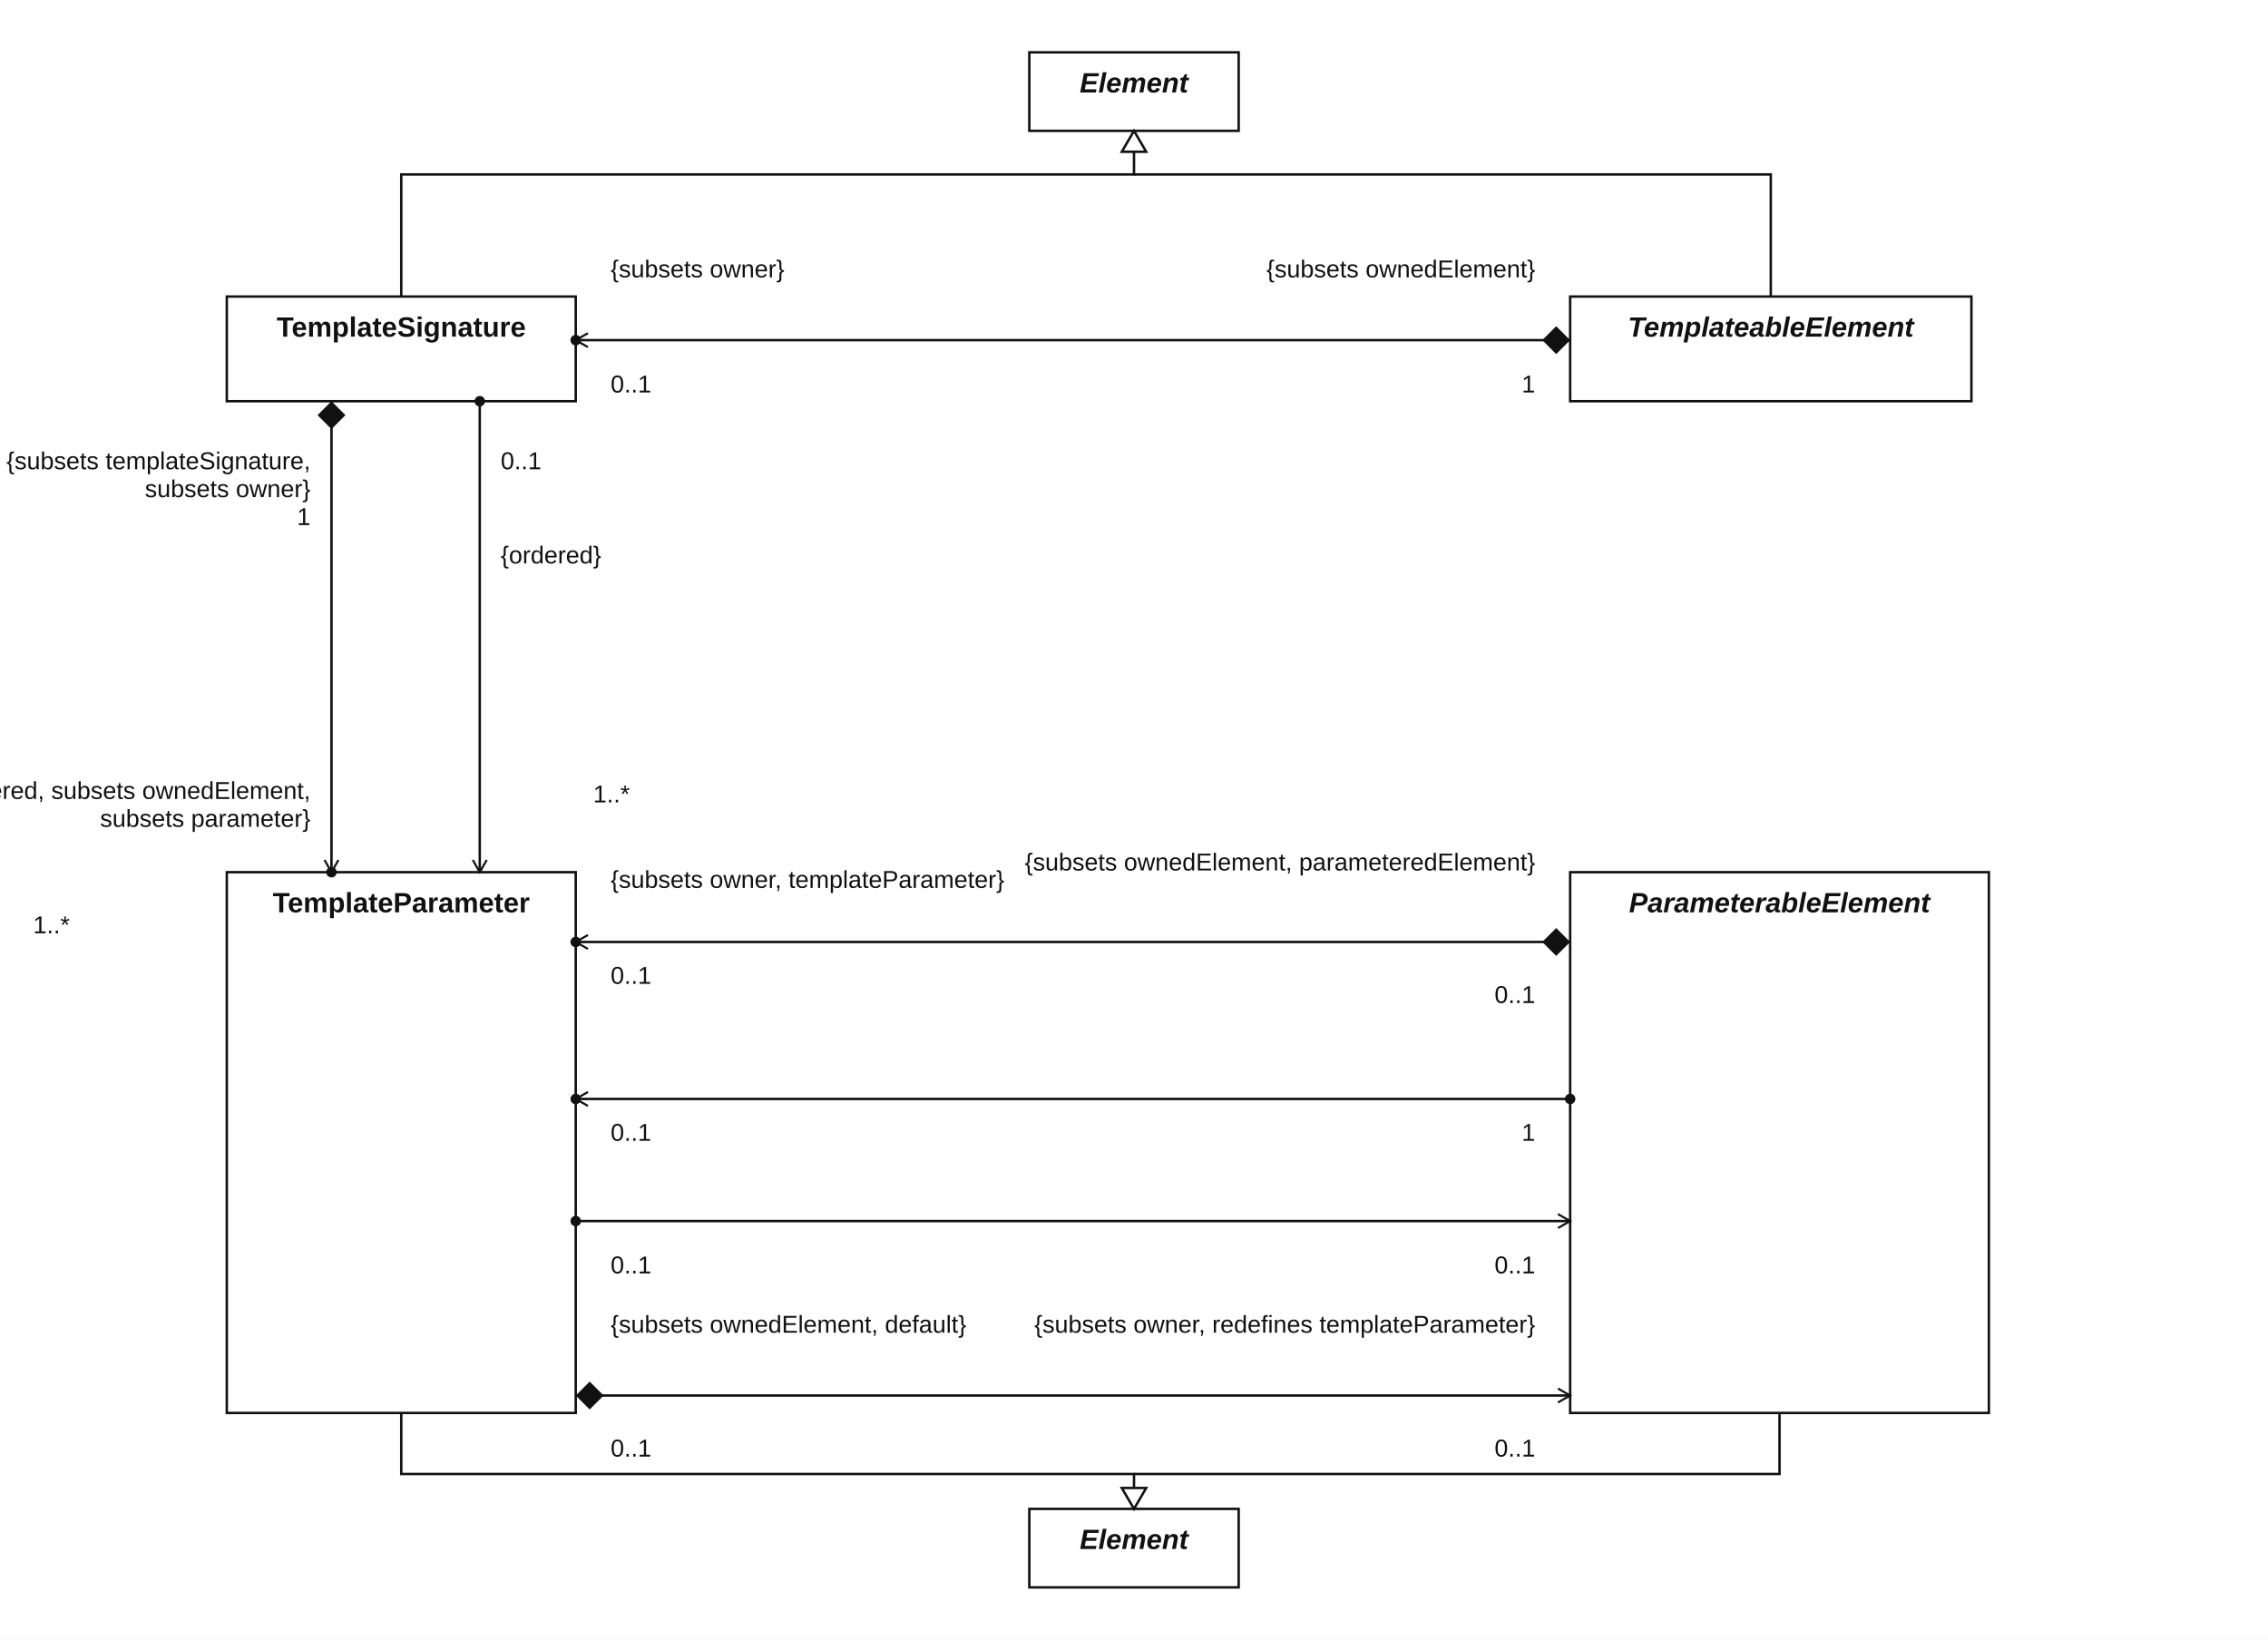
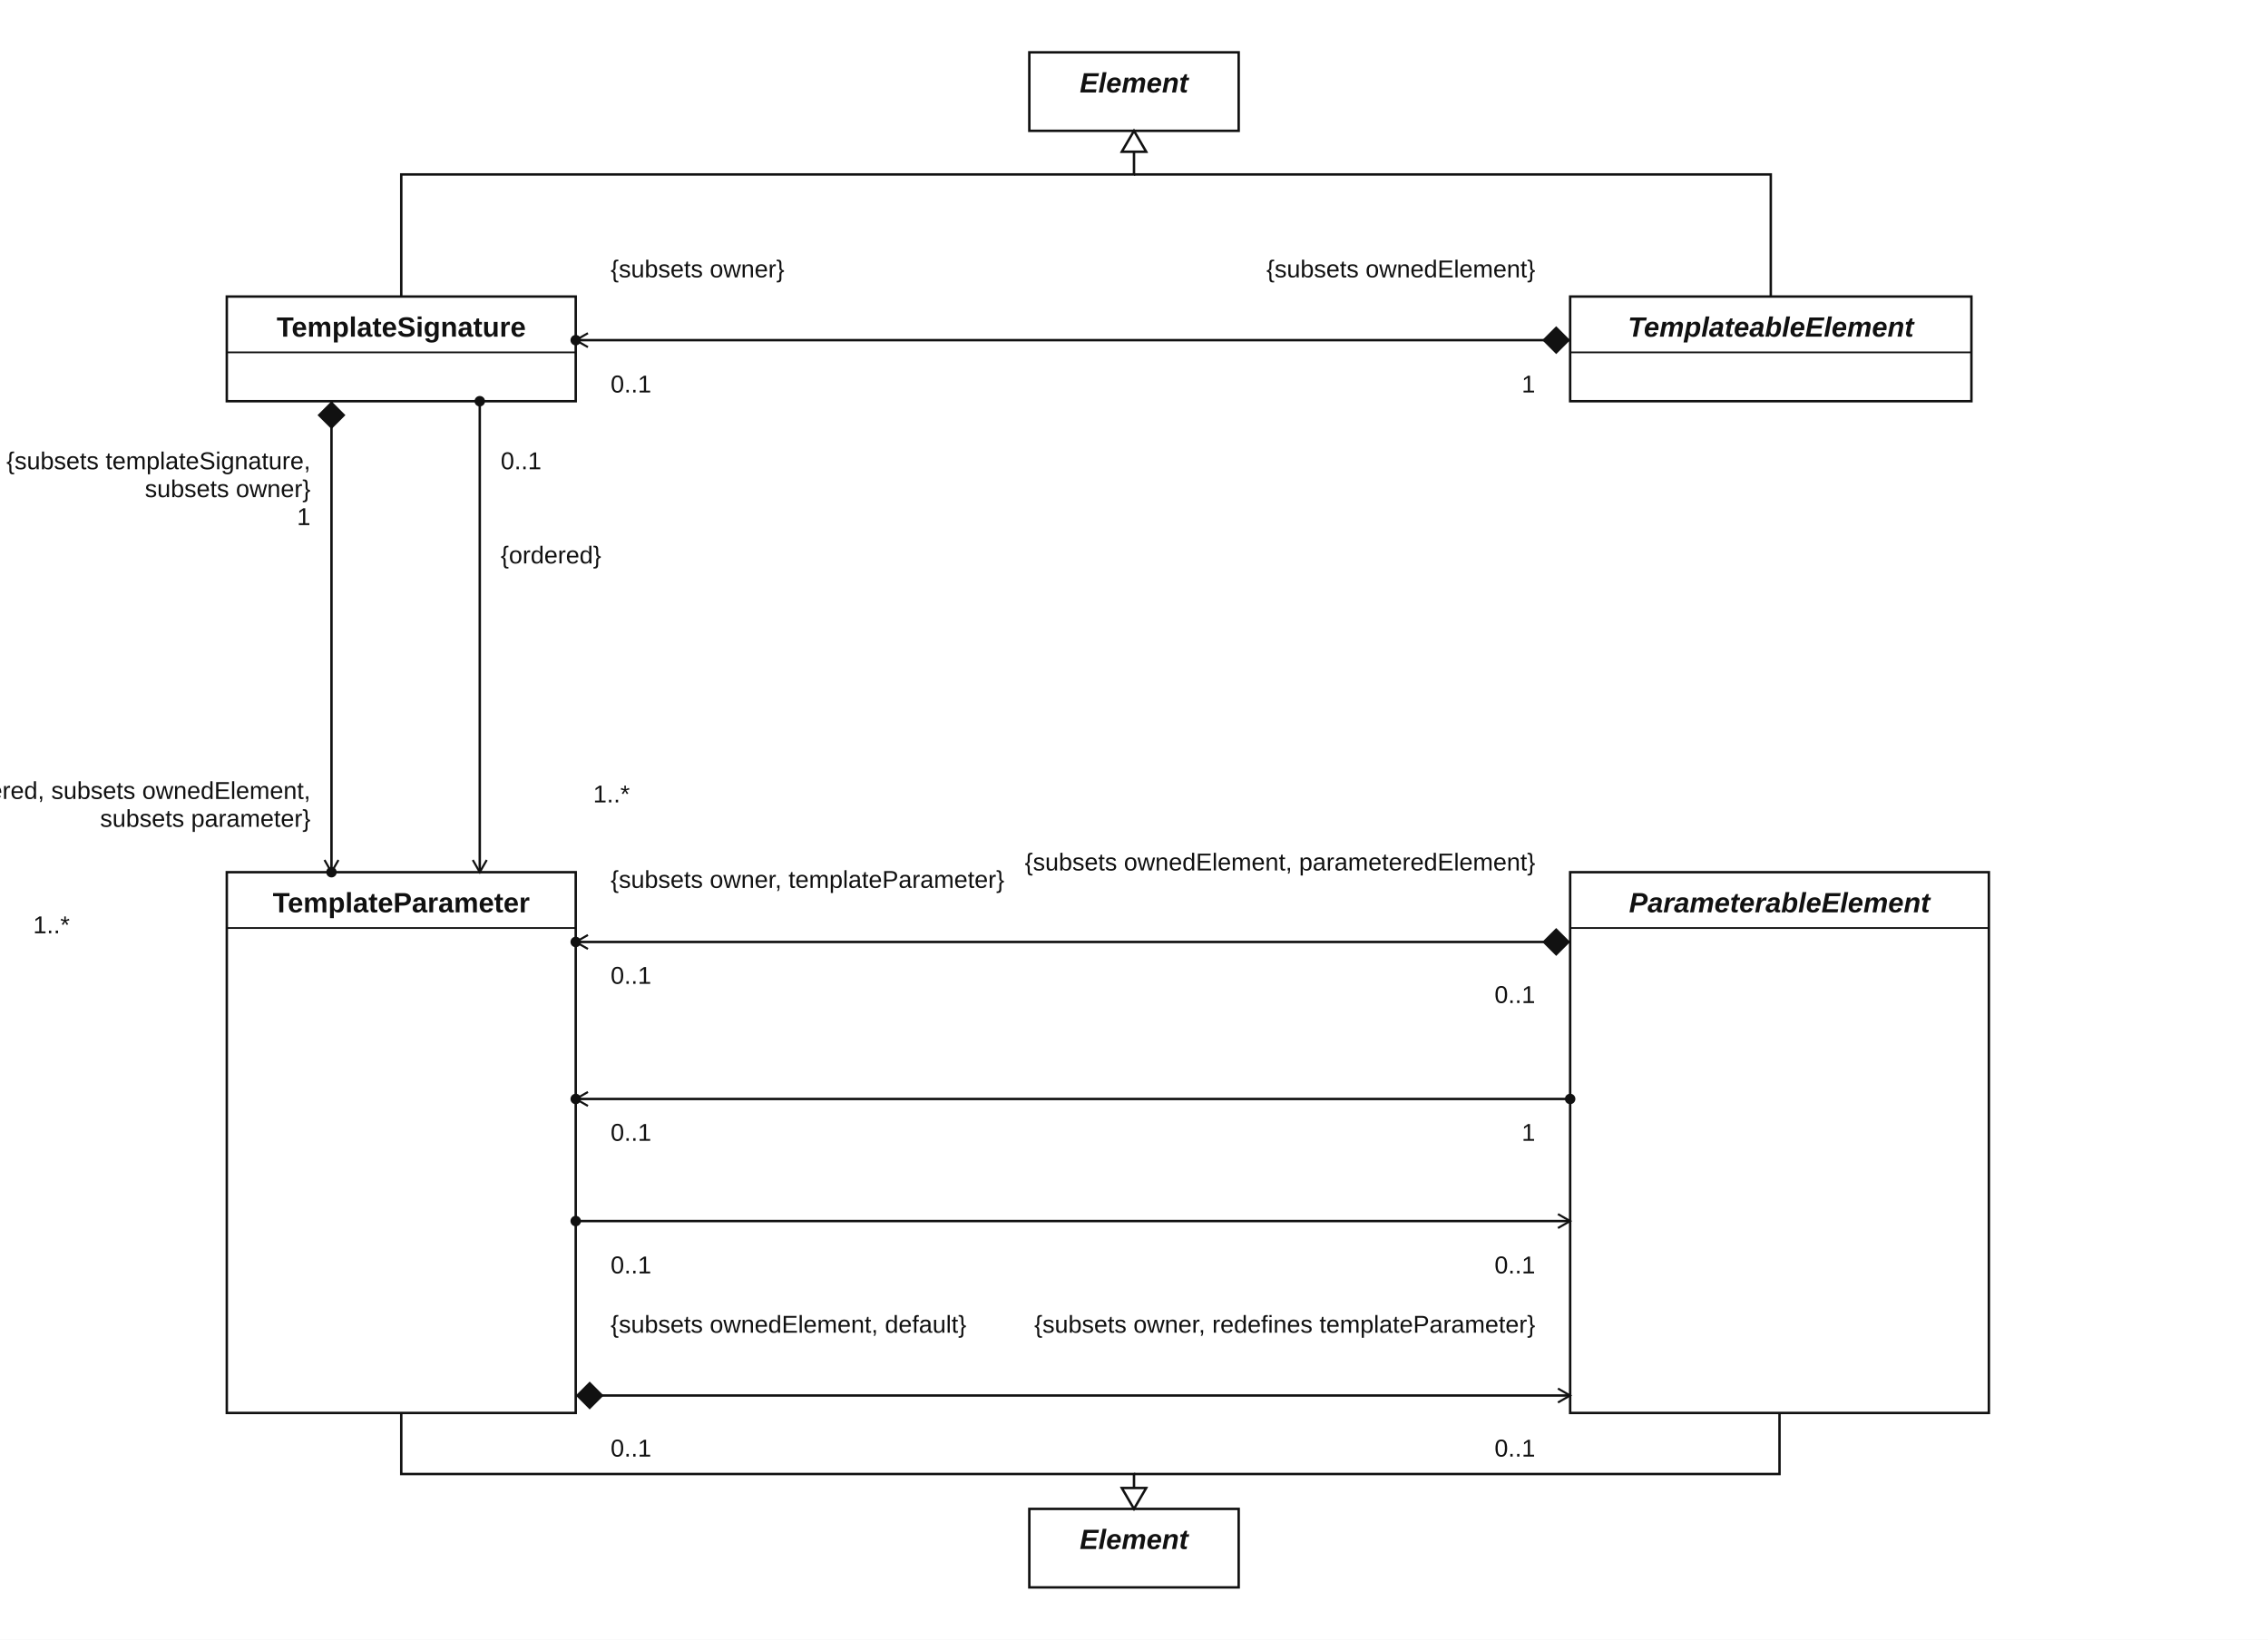
<svg xmlns="http://www.w3.org/2000/svg" width="1300" height="940" viewBox="0 0 1300 940" role="img" aria-labelledby="diagram-title diagram-description" data-figure="7.3">
  <defs>
    <marker id="generalization" markerWidth="15" markerHeight="16" refX="13" refY="8" orient="auto" markerUnits="userSpaceOnUse">
      <path d="M 1 1 L 13 8 L 1 15 Z" fill="#ffffff" stroke="#111111" stroke-width="1.4" />
    </marker>
    <marker id="navigation" markerWidth="9" markerHeight="10" refX="8" refY="5" orient="auto" markerUnits="userSpaceOnUse">
      <path d="M 1 1 L 8 5 L 1 9" fill="none" stroke="context-stroke" stroke-width="1.2" />
    </marker>
    <marker id="navigation-start" markerWidth="9" markerHeight="10" refX="8" refY="5" orient="auto-start-reverse" markerUnits="userSpaceOnUse">
      <path d="M 1 1 L 8 5 L 1 9" fill="none" stroke="context-stroke" stroke-width="1.2" />
    </marker>
    <marker id="annotation" markerWidth="10" markerHeight="10" refX="9" refY="5" orient="auto" markerUnits="userSpaceOnUse">
      <path d="M 0 0 L 10 5 L 0 10 Z" fill="#8a2d2d" />
    </marker>
    <style>.background, .class-box, .package-box, .note-box { fill: #ffffff; }
  .class-box, .package-box, .note-box, .association, .generalization-line,
  .class-divider, .example-association, .dependency-line, .note-link { stroke: #111111; stroke-width: 1.4; }
  .association, .generalization-line, .class-divider, .example-association,
  .dependency-line, .note-link { fill: none; }
  .class-divider { stroke-width: 1; }
  text { fill: #111111; font-family: Arial, Helvetica, sans-serif; font-size: 16px; }
  .class-name { font-weight: 700; }
  .abstract { font-style: italic; }
  .attribute, .operation { font-size: 14px; }
  .association-end, .association-label, .example-association-group .example-label { font-size: 14px; }
  .end-dot, .composition { fill: #111111; }
  .dependency-line, .note-link { stroke-dasharray: 7 5; }
  .template-signature { stroke-dasharray: 4 3; }
  a { cursor: pointer; }
  a:hover .class-box, a:hover .note-box { fill: #eef3fb; stroke: #1e3a8a; }
  a:focus-visible { outline: none; }
  a:focus-visible .class-box, a:focus-visible .note-box { stroke: #7c3aed; stroke-width: 3; }
  .association, .example-association, .dependency-line { pointer-events: stroke; }
  .association-hitbox { fill: none; stroke: transparent; stroke-width: 12; pointer-events: stroke; }
  .association-group:hover .association, .example-association-group:hover .example-association,
  .dependency-group:hover .dependency-line { stroke: #1e3a8a; stroke-width: 2.2; }
  .association-group:hover text, .example-association-group:hover text,
  .dependency-group:hover text { fill: #1e3a8a; }
  .association-group:hover .end-dot, .association-group:hover .composition,
  .example-association-group:hover .end-dot { fill: #1e3a8a; }
  .association-end { cursor: help; }
  .sequence-frame, .sequence-lifeline, .sequence-message, .sequence-observation, .sequence-constraint { fill: none; stroke: #111111; stroke-width: 1.4; }
  .sequence-lifeline { stroke-dasharray: 7 5; }
  .annotation-line { fill: none; stroke: #8a2d2d; stroke-width: 2; }
  .annotation-label { fill: #8a2d2d; }
  a:hover .annotation-label { fill: #1e3a8a; }</style>
  </defs>
  <rect class="background" width="1300" height="940" />
  <a class="class-node" data-classifier="Element" href="../../index.html#/classifier/element" target="_top" aria-label="Element — открыть описание класса">
    <rect class="class-box" x="590" y="30" width="120" height="45" />
    <text class="class-name abstract" x="650.0" y="53" text-anchor="middle">Element</text>
  </a>
  <a class="class-node" data-classifier="TemplateSignature" href="../../index.html#/classifier/templatesignature" target="_top" aria-label="TemplateSignature — открыть описание класса">
    <rect class="class-box" x="130" y="170" width="200" height="60" />
+     <line class="class-divider" x1="130" y1="202" x2="330" y2="202" />
    <text class="class-name" x="230.0" y="193" text-anchor="middle">TemplateSignature</text>
  </a>
  <a class="class-node" data-classifier="TemplateableElement" href="../../index.html#/classifier/templateableelement" target="_top" aria-label="TemplateableElement — открыть описание класса">
    <rect class="class-box" x="900" y="170" width="230" height="60" />
+     <line class="class-divider" x1="900" y1="202" x2="1130" y2="202" />
    <text class="class-name abstract" x="1015.0" y="193" text-anchor="middle">TemplateableElement</text>
  </a>
  <a class="class-node" data-classifier="TemplateParameter" href="../../index.html#/classifier/templateparameter" target="_top" aria-label="TemplateParameter — открыть описание класса">
    <rect class="class-box" x="130" y="500" width="200" height="310" />
+     <line class="class-divider" x1="130" y1="532" x2="330" y2="532" />
    <text class="class-name" x="230.0" y="523" text-anchor="middle">TemplateParameter</text>
  </a>
  <a class="class-node" data-classifier="ParameterableElement" href="../../index.html#/classifier/parameterableelement" target="_top" aria-label="ParameterableElement — открыть описание класса">
    <rect class="class-box" x="900" y="500" width="240" height="310" />
+     <line class="class-divider" x1="900" y1="532" x2="1140" y2="532" />
    <text class="class-name abstract" x="1020.0" y="523" text-anchor="middle">ParameterableElement</text>
  </a>
  <a class="class-node" data-classifier="Element" href="../../index.html#/classifier/element" target="_top" aria-label="Element — открыть описание класса">
    <rect class="class-box" x="590" y="865" width="120" height="45" />
    <text class="class-name abstract" x="650.0" y="888" text-anchor="middle">Element</text>
  </a>
  <path class="generalization-line" d="M 230 170 V 100 H 650 V 75" data-child="TemplateSignature" data-parent="Element" marker-end="url(#generalization)" />
  <path class="generalization-line" d="M 1015 170 V 100 H 650" />
  <path class="generalization-line" d="M 230 810 V 845 H 650 V 865" data-child="TemplateParameter" data-parent="Element" marker-end="url(#generalization)" />
  <path class="generalization-line" d="M 1020 810 V 845 H 650" />
  <a class="association-link" href="../../index.html#/association/a-ownedtemplatesignature-template" target="_top" aria-label="Открыть описание ассоциации A_ownedTemplateSignature_template">
    <g class="association-group" id="A_ownedTemplateSignature_template">
      <path class="association" d="M 330 195 H 900" marker-start="url(#navigation-start)" />
      <path class="association-hitbox" d="M 330 195 H 900" aria-hidden="true" />
      <circle class="end-dot" cx="330" cy="195" r="3" />
      <polygon class="composition" points="900,195 892,187 884,195 892,203" />
      <text class="association-end" x="350" y="175" />
      <text class="association-end" x="880" y="175" text-anchor="end" />
      <text class="association-label" x="350" y="159">{subsets owner}</text>
      <text class="association-label" x="350" y="225">0..1</text>
      <text class="association-label" x="880" y="159" text-anchor="end">{subsets ownedElement}</text>
      <text class="association-label" x="880" y="225" text-anchor="end">1</text>
    </g>
  </a>
  <a class="association-link" href="../../index.html#/association/a-ownedparameter-signature" target="_top" aria-label="Открыть описание ассоциации A_ownedParameter_signature">
    <g class="association-group" id="A_ownedParameter_signature">
      <path class="association" d="M 190 230 V 500" marker-end="url(#navigation)" />
      <path class="association-hitbox" d="M 190 230 V 500" aria-hidden="true" />
      <polygon class="composition" points="190,230 182,238 190,246 198,238" />
      <circle class="end-dot" cx="190" cy="500" r="3" />
      <text class="association-end" x="170" y="253" text-anchor="end" />
      <text class="association-end" x="160" y="490" text-anchor="end" />
      <text class="association-label" x="178" y="269" text-anchor="end">{subsets templateSignature,</text>
      <text class="association-label" x="178" y="285" text-anchor="end">subsets owner}</text>
      <text class="association-label" x="178" y="301" text-anchor="end">1</text>
      <text class="association-label" x="178" y="458" text-anchor="end">{ordered, subsets ownedElement,</text>
      <text class="association-label" x="178" y="474" text-anchor="end">subsets parameter}</text>
      <text class="association-label" x="40" y="535" text-anchor="end">1..*</text>
    </g>
  </a>
  <a class="association-link" href="../../index.html#/association/a-parameter-templatesignature" target="_top" aria-label="Открыть описание ассоциации A_parameter_templateSignature">
    <g class="association-group" id="A_parameter_templateSignature">
      <path class="association" d="M 275 230 V 500" marker-end="url(#navigation)" />
      <path class="association-hitbox" d="M 275 230 V 500" aria-hidden="true" />
      <circle class="end-dot" cx="275" cy="230" r="3" />
      <text class="association-end" x="287" y="253" />
      <text class="association-end" x="340" y="477" />
      <text class="association-label" x="287" y="269">0..1</text>
      <text class="association-label" x="287" y="323">{ordered}</text>
      <text class="association-label" x="340" y="460">1..*</text>
    </g>
  </a>
  <a class="association-link" href="../../index.html#/association/a-ownedparameteredelement-owningtemplateparameter" target="_top" aria-label="Открыть описание ассоциации A_ownedParameteredElement_owningTemplateParameter">
    <g class="association-group" id="A_ownedParameteredElement_owningTemplateParameter">
      <path class="association" d="M 330 540 H 900" marker-start="url(#navigation-start)" />
      <path class="association-hitbox" d="M 330 540 H 900" aria-hidden="true" />
      <circle class="end-dot" cx="330" cy="540" r="3" />
      <polygon class="composition" points="900,540 892,532 884,540 892,548" />
      <text class="association-end" x="350" y="525" />
      <text class="association-end" x="880" y="515" text-anchor="end" />
      <text class="association-label" x="350" y="509">{subsets owner, templateParameter}</text>
      <text class="association-label" x="350" y="564">0..1</text>
      <text class="association-label" x="880" y="499" text-anchor="end">{subsets ownedElement, parameteredElement}</text>
      <text class="association-label" x="880" y="575" text-anchor="end">0..1</text>
    </g>
  </a>
  <a class="association-link" href="../../index.html#/association/a-parameteredelement-templateparameter" target="_top" aria-label="Открыть описание ассоциации A_parameteredElement_templateParameter">
    <g class="association-group" id="A_parameteredElement_templateParameter">
      <path class="association" d="M 330 630 H 900" marker-start="url(#navigation-start)" />
      <path class="association-hitbox" d="M 330 630 H 900" aria-hidden="true" />
      <circle class="end-dot" cx="330" cy="630" r="3" />
      <circle class="end-dot" cx="900" cy="630" r="3" />
      <text class="association-end" x="350" y="615" />
      <text class="association-end" x="880" y="615" text-anchor="end" />
      <text class="association-label" x="350" y="654">0..1</text>
      <text class="association-label" x="880" y="654" text-anchor="end">1</text>
    </g>
  </a>
  <a class="association-link" href="../../index.html#/association/a-default-templateparameter" target="_top" aria-label="Открыть описание ассоциации A_default_templateParameter">
    <g class="association-group" id="A_default_templateParameter">
      <path class="association" d="M 330 700 H 900" marker-end="url(#navigation)" />
      <path class="association-hitbox" d="M 330 700 H 900" aria-hidden="true" />
      <circle class="end-dot" cx="330" cy="700" r="3" />
      <text class="association-end" x="350" y="685" />
      <text class="association-end" x="880" y="685" text-anchor="end" />
      <text class="association-label" x="350" y="730">0..1</text>
      <text class="association-label" x="880" y="730" text-anchor="end">0..1</text>
    </g>
  </a>
  <a class="association-link" href="../../index.html#/association/a-owneddefault-templateparameter" target="_top" aria-label="Открыть описание ассоциации A_ownedDefault_templateParameter">
    <g class="association-group" id="A_ownedDefault_templateParameter">
      <path class="association" d="M 330 800 H 900" marker-end="url(#navigation)" />
      <path class="association-hitbox" d="M 330 800 H 900" aria-hidden="true" />
      <polygon class="composition" points="330,800 338,792 346,800 338,808" />
      <text class="association-end" x="350" y="780" />
      <text class="association-end" x="880" y="780" text-anchor="end" />
      <text class="association-label" x="350" y="764">{subsets ownedElement, default}</text>
      <text class="association-label" x="350" y="835">0..1</text>
      <text class="association-label" x="880" y="764" text-anchor="end">{subsets owner, redefines templateParameter}</text>
      <text class="association-label" x="880" y="835" text-anchor="end">0..1</text>
    </g>
  </a>
</svg>
